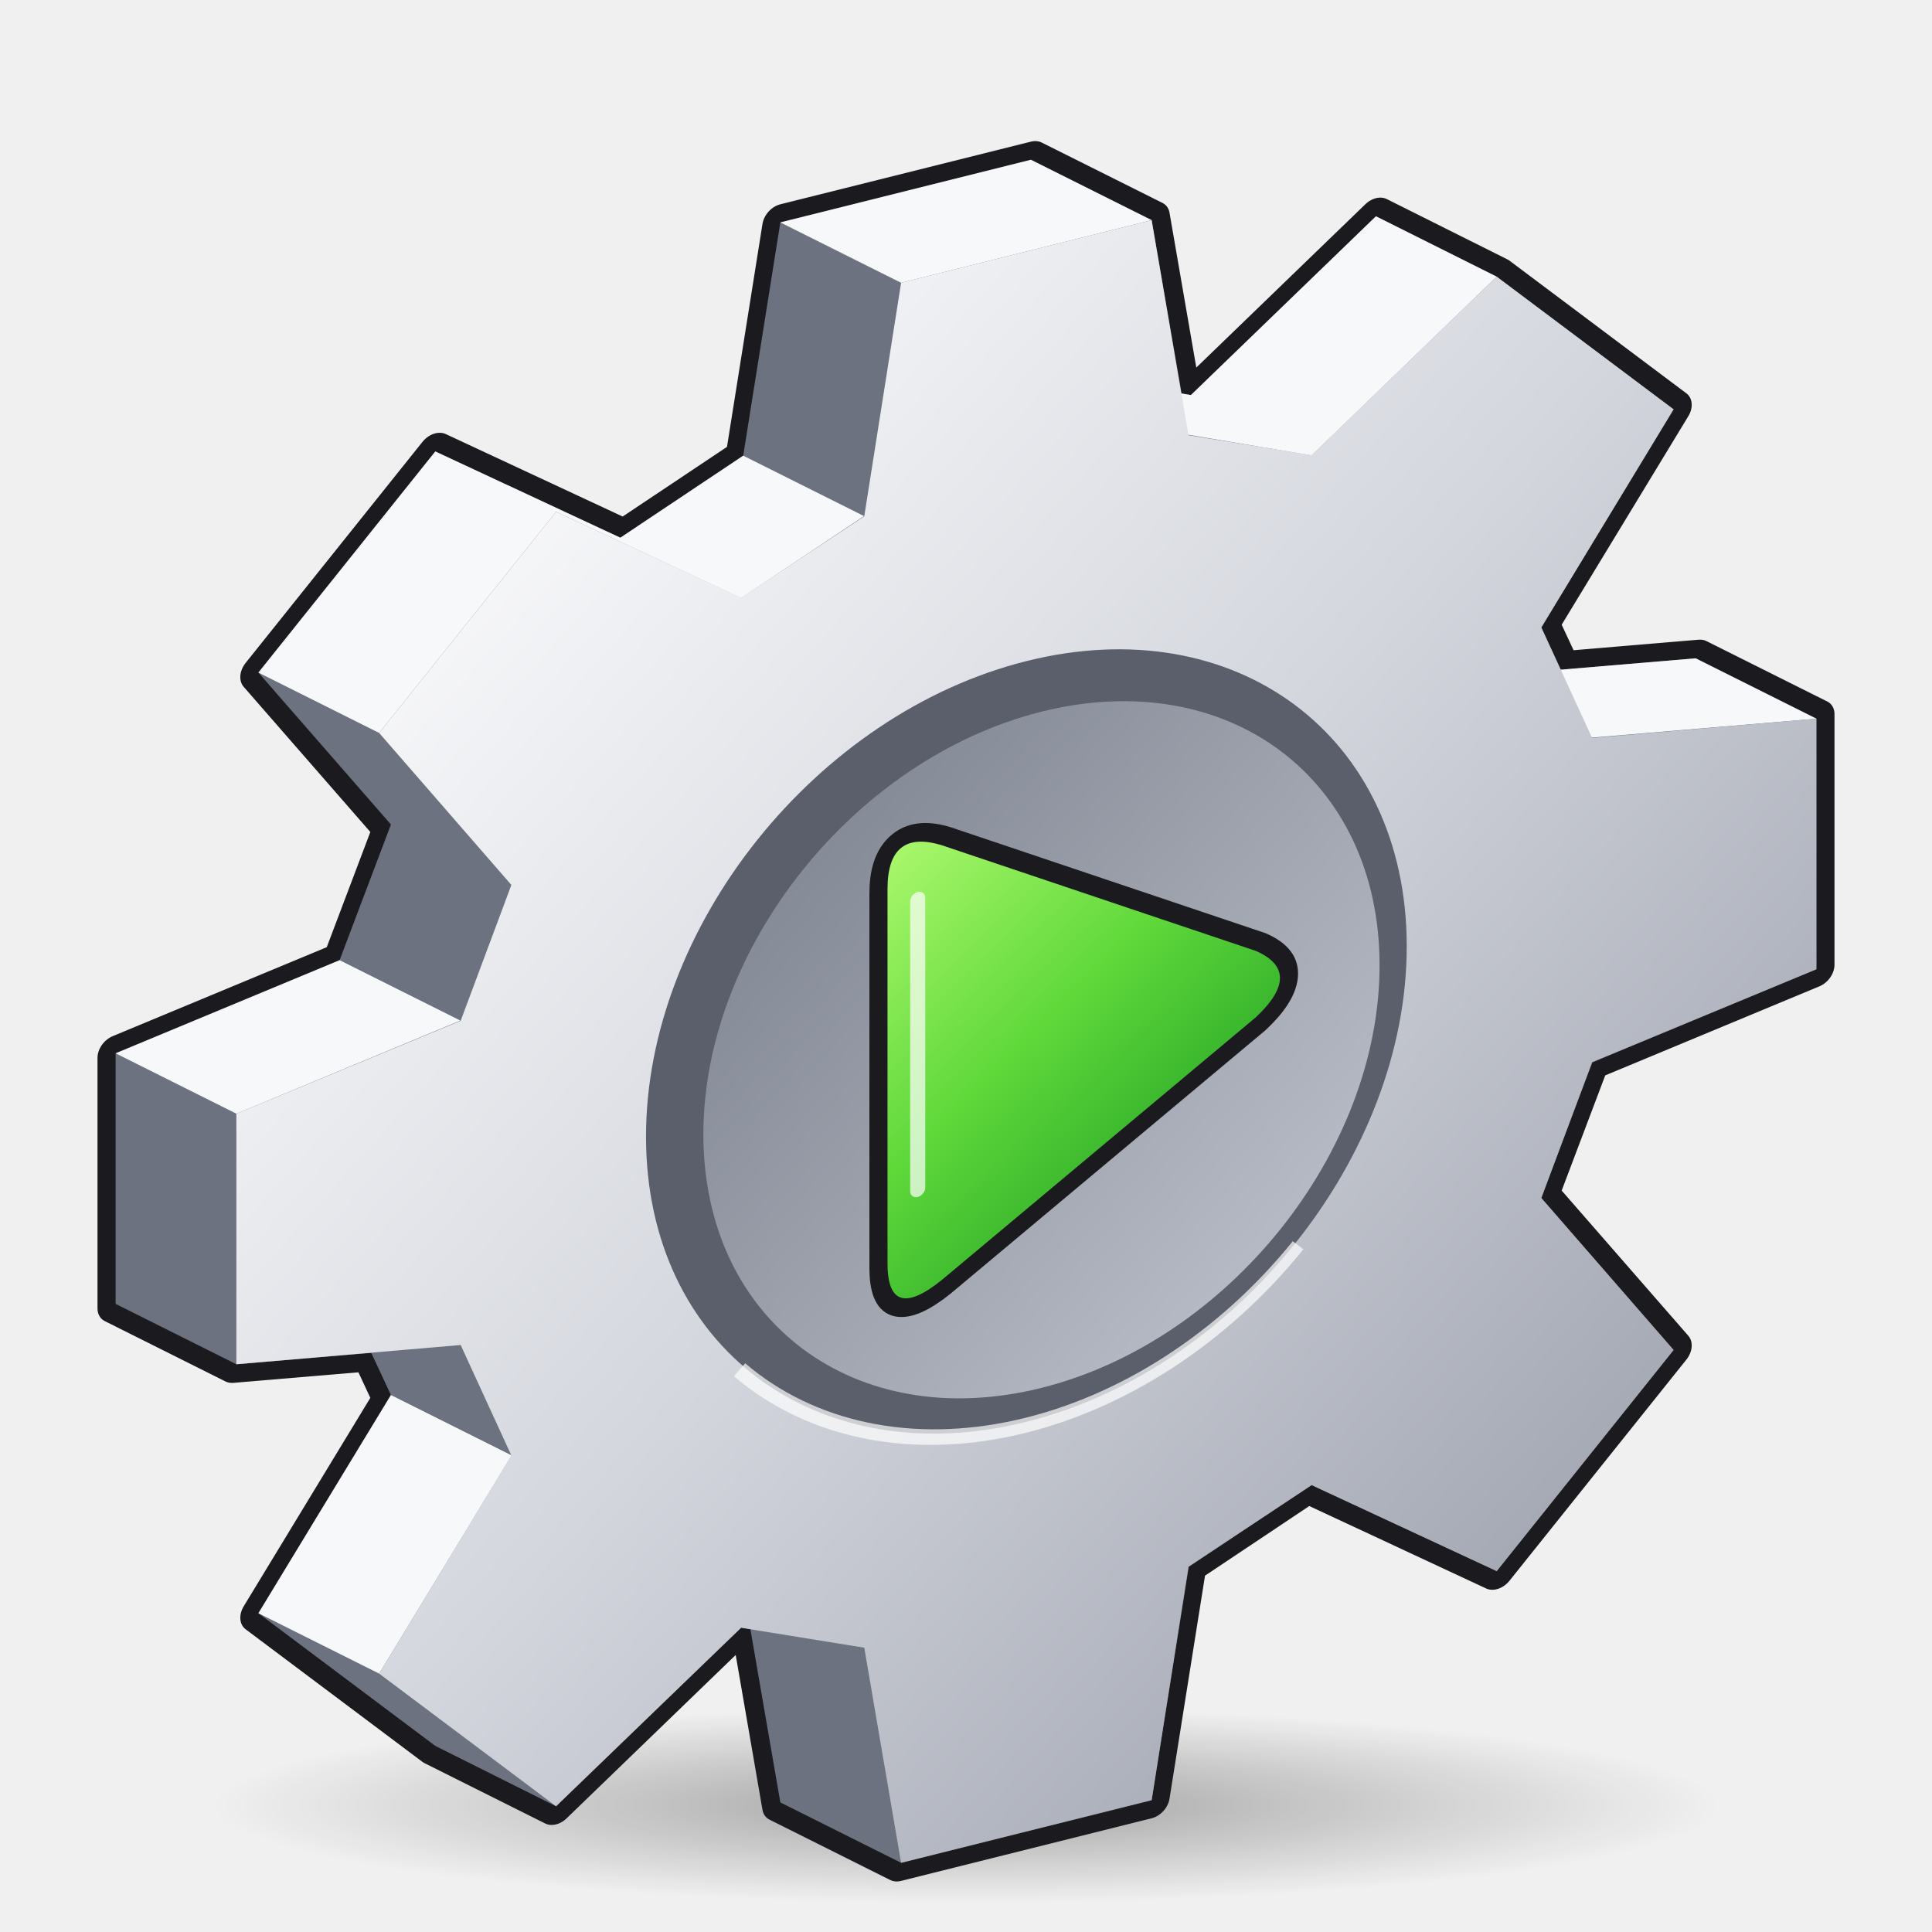
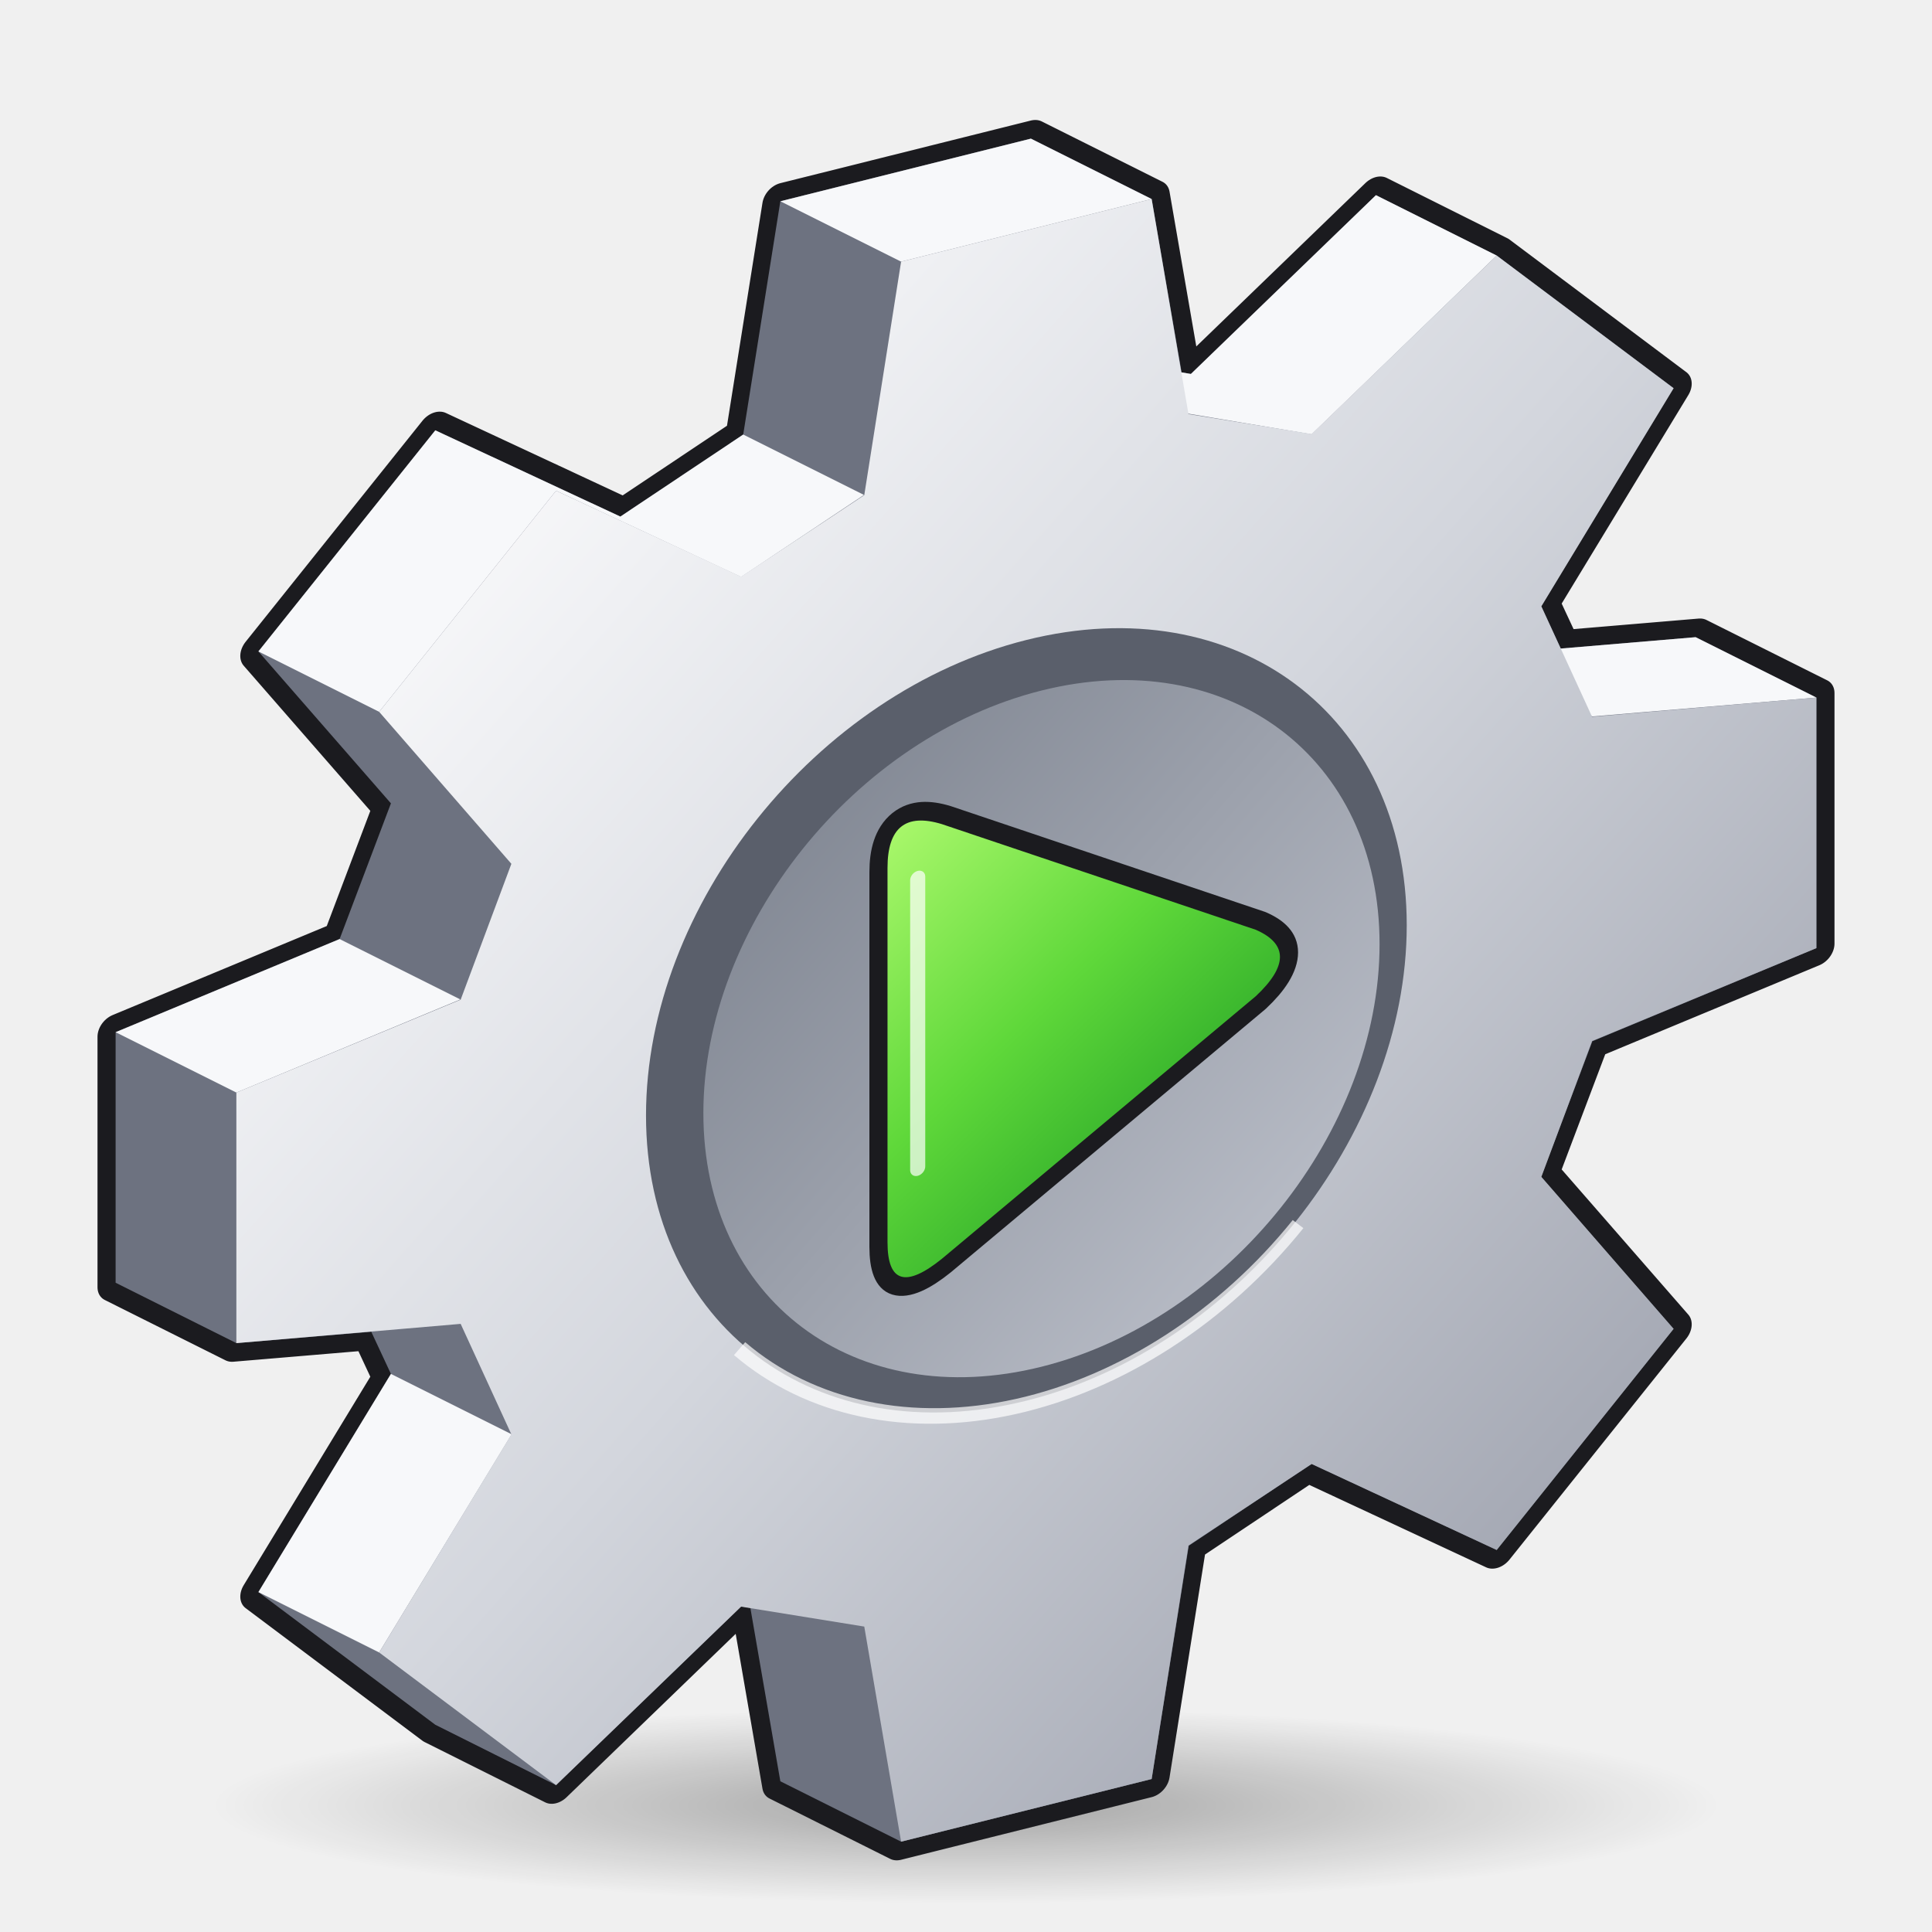
<svg xmlns="http://www.w3.org/2000/svg" viewBox="0 0 64 64">
  <style>.o{paint-order:stroke;stroke:#1b1b1f;stroke-width:1.2;stroke-linejoin:round}</style>
  <defs>
    <radialGradient id="shadow" cx="32" cy="59.8" r="25" gradientUnits="userSpaceOnUse" gradientTransform="translate(0 52.03) scale(1 .13)">
      <stop offset="0" stop-opacity=".32" />
      <stop offset="1" stop-opacity="0" />
    </radialGradient>
    <linearGradient id="steel" x1="-22" y1="-24" x2="20" y2="24" gradientUnits="userSpaceOnUse">
      <stop offset="0" stop-color="#fdfdfe" />
      <stop offset=".5" stop-color="#d3d6dd" />
      <stop offset="1" stop-color="#9ea2ae" />
    </linearGradient>
    <linearGradient id="well" x1="-9" y1="-10" x2="9" y2="10" gradientUnits="userSpaceOnUse">
      <stop offset="0" stop-color="#7f8591" />
      <stop offset="1" stop-color="#b9bdc7" />
    </linearGradient>
    <linearGradient id="play" x1="-5" y1="-7" x2="5" y2="7" gradientUnits="userSpaceOnUse">
      <stop offset="0" stop-color="#a8f76a" />
      <stop offset=".5" stop-color="#5fd83a" />
      <stop offset="1" stop-color="#26a427" />
    </linearGradient>
  </defs>
  <ellipse class="from48" cx="32" cy="59.8" rx="25" ry="3.4" fill="url(#shadow)" />
-   <g transform="matrix(1 -.25 0 1 34 34.5)">
+   <g transform="matrix(1 -.25 0 1 34 33.8)">
    <path class="o" fill="#6d7280" d="M18.75 -5.38L26.17 -4.15L26.17 4.15L18.75 5.38L17.05 9.45L21.44 15.58L15.58 21.44L9.45 17.05L5.38 18.75L4.15 26.17L-4.15 26.17L-5.38 18.75L-9.45 17.05L-15.58 21.44L-21.44 15.58L-17.05 9.45L-18.75 5.38L-26.17 4.15L-26.17 -4.15L-18.75 -5.38L-17.05 -9.45L-21.44 -15.58L-15.58 -21.44L-9.45 -17.05L-5.38 -18.75L-4.15 -26.17L4.15 -26.17L5.38 -18.75L9.45 -17.05L15.58 -21.44L21.44 -15.58L17.05 -9.45ZM14.75 -8.38L22.17 -7.15L22.17 1.15L14.75 2.38L13.05 6.45L17.44 12.58L11.58 18.44L5.45 14.05L1.38 15.75L0.15 23.17L-8.15 23.17L-9.38 15.75L-13.45 14.05L-19.58 18.44L-25.44 12.58L-21.05 6.45L-22.75 2.38L-30.17 1.15L-30.17 -7.15L-22.75 -8.38L-21.05 -12.45L-25.44 -18.58L-19.58 -24.44L-13.45 -20.05L-9.38 -21.75L-8.15 -29.17L0.15 -29.17L1.38 -21.75L5.45 -20.05L11.58 -24.44L17.44 -18.58L13.05 -12.45ZM14.75 -8.38L22.17 -7.15L26.17 -4.15L18.75 -5.38ZM26.17 -4.15L26.17 4.15L22.17 1.15L22.17 -7.15ZM26.17 4.15L18.75 5.38L14.75 2.38L22.17 1.15ZM18.75 5.38L17.05 9.45L13.05 6.45L14.75 2.38ZM17.05 9.45L21.44 15.58L17.44 12.58L13.05 6.45ZM21.44 15.58L15.58 21.44L11.58 18.44L17.44 12.58ZM15.58 21.44L9.45 17.05L5.45 14.05L11.58 18.44ZM9.45 17.05L5.38 18.75L1.38 15.75L5.45 14.05ZM5.38 18.75L4.15 26.17L0.15 23.17L1.38 15.75ZM4.15 26.17L-4.15 26.17L-8.15 23.17L0.15 23.17ZM-8.15 23.17L-9.38 15.75L-5.38 18.75L-4.15 26.17ZM-5.38 18.75L-9.45 17.05L-13.45 14.05L-9.38 15.75ZM-9.45 17.05L-15.58 21.44L-19.58 18.44L-13.45 14.05ZM-19.58 18.44L-25.44 12.58L-21.44 15.58L-15.58 21.44ZM-25.44 12.58L-21.05 6.45L-17.05 9.45L-21.44 15.58ZM-21.05 6.45L-22.75 2.38L-18.75 5.38L-17.05 9.45ZM-18.75 5.38L-26.17 4.15L-30.17 1.15L-22.75 2.38ZM-30.17 1.15L-30.17 -7.15L-26.17 -4.15L-26.17 4.15ZM-30.17 -7.15L-22.75 -8.38L-18.75 -5.38L-26.17 -4.15ZM-22.75 -8.38L-21.05 -12.45L-17.05 -9.45L-18.75 -5.38ZM-21.05 -12.45L-25.44 -18.58L-21.44 -15.58L-17.05 -9.45ZM-25.44 -18.58L-19.58 -24.44L-15.58 -21.44L-21.44 -15.58ZM-19.58 -24.44L-13.45 -20.05L-9.45 -17.05L-15.58 -21.44ZM-13.45 -20.05L-9.38 -21.75L-5.38 -18.75L-9.45 -17.05ZM-9.38 -21.75L-8.15 -29.17L-4.15 -26.17L-5.38 -18.75ZM-8.15 -29.17L0.15 -29.17L4.15 -26.17L-4.15 -26.17ZM4.15 -26.17L5.38 -18.75L1.38 -21.75L0.15 -29.17ZM1.38 -21.75L5.45 -20.05L9.45 -17.05L5.38 -18.75ZM5.45 -20.05L11.58 -24.44L15.58 -21.44L9.45 -17.05ZM15.58 -21.44L21.44 -15.58L17.44 -18.58L11.58 -24.44ZM21.44 -15.58L17.05 -9.45L13.05 -12.45L17.44 -18.58ZM17.05 -9.45L18.75 -5.38L14.75 -8.38L13.05 -12.45Z" />
    <path fill="#f7f8fa" d="M14.75 -8.38L22.17 -7.15L26.17 -4.15L18.75 -5.38ZM-25.44 12.58L-21.05 6.45L-17.05 9.45L-21.44 15.58ZM-30.17 -7.15L-22.75 -8.38L-18.75 -5.38L-26.17 -4.15ZM-25.44 -18.58L-19.58 -24.44L-15.58 -21.44L-21.44 -15.58ZM-19.58 -24.44L-13.45 -20.05L-9.45 -17.05L-15.58 -21.44ZM-13.45 -20.05L-9.38 -21.75L-5.38 -18.75L-9.45 -17.05ZM-8.15 -29.17L0.15 -29.17L4.15 -26.17L-4.15 -26.17ZM1.38 -21.75L5.45 -20.05L9.45 -17.05L5.38 -18.75ZM5.45 -20.05L11.58 -24.44L15.58 -21.44L9.45 -17.05Z" />
    <path fill="url(#steel)" d="M18.74 -5.37L26.17 -4.15L26.17 4.15L18.74 5.37L17.06 9.45L21.44 15.58L15.58 21.44L9.45 17.06L5.37 18.74L4.15 26.17L-4.15 26.17L-5.37 18.74L-9.45 17.06L-15.58 21.44L-21.44 15.58L-17.06 9.45L-18.74 5.37L-26.17 4.15L-26.17 -4.15L-18.74 -5.37L-17.06 -9.45L-21.44 -15.58L-15.58 -21.44L-9.45 -17.06L-5.37 -18.74L-4.15 -26.17L4.15 -26.17L5.37 -18.74L9.45 -17.06L15.58 -21.44L21.44 -15.58L17.06 -9.45Z" />
    <circle cx="0" cy="0" r="12.6" fill="#5a5f6b" />
    <circle cx=".5" cy=".4" r="11.2" fill="url(#well)" />
    <path class="from48" fill="none" stroke="#fff" stroke-opacity=".7" stroke-width=".5" d="M-9.5 8.5A12.8 12.8 0 0 0 9 9" />
    <path class="o" fill="url(#play)" d="M-4.6-6.2Q-4.6-8.2-2.8-7.2L7.6-1.1Q9.2 0 7.6 1.1L-2.8 7.2Q-4.6 8.2-4.6 6.2Z" />
    <path class="from48" fill="none" stroke="#fff" stroke-opacity=".7" stroke-width=".5" stroke-linecap="round" d="M-3.6-5.6L-3.6 4" />
  </g>
</svg>
